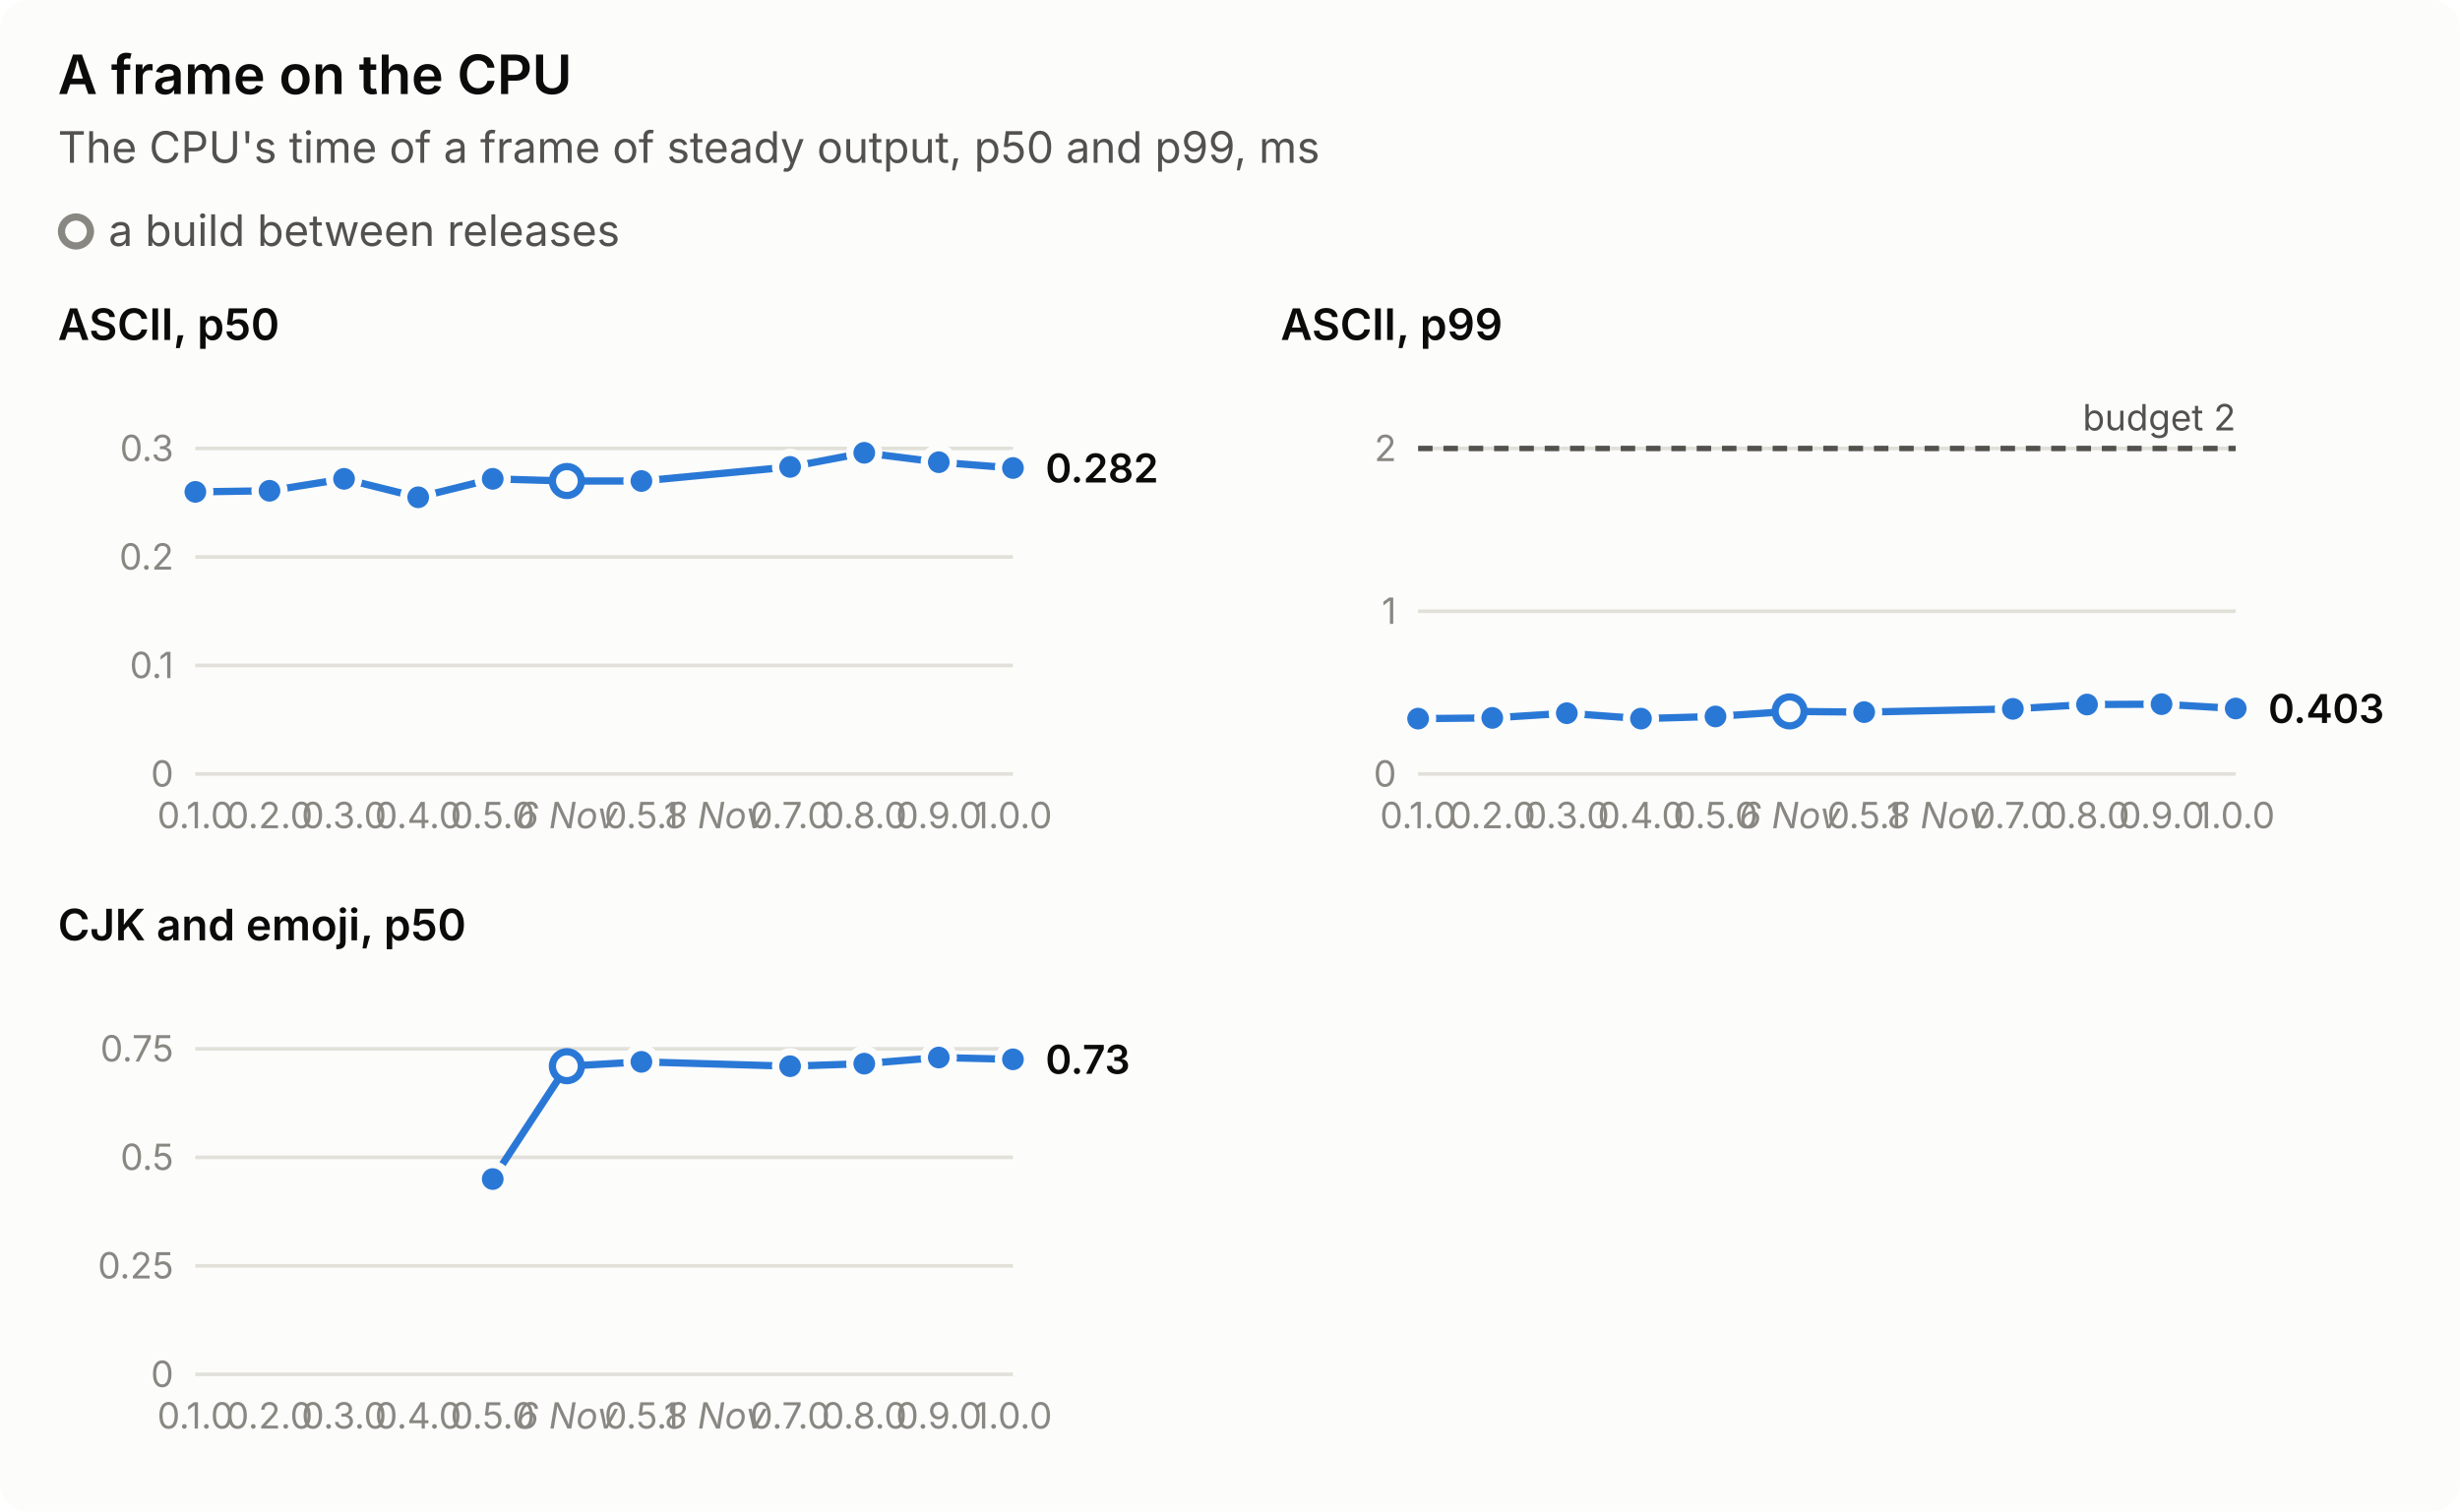
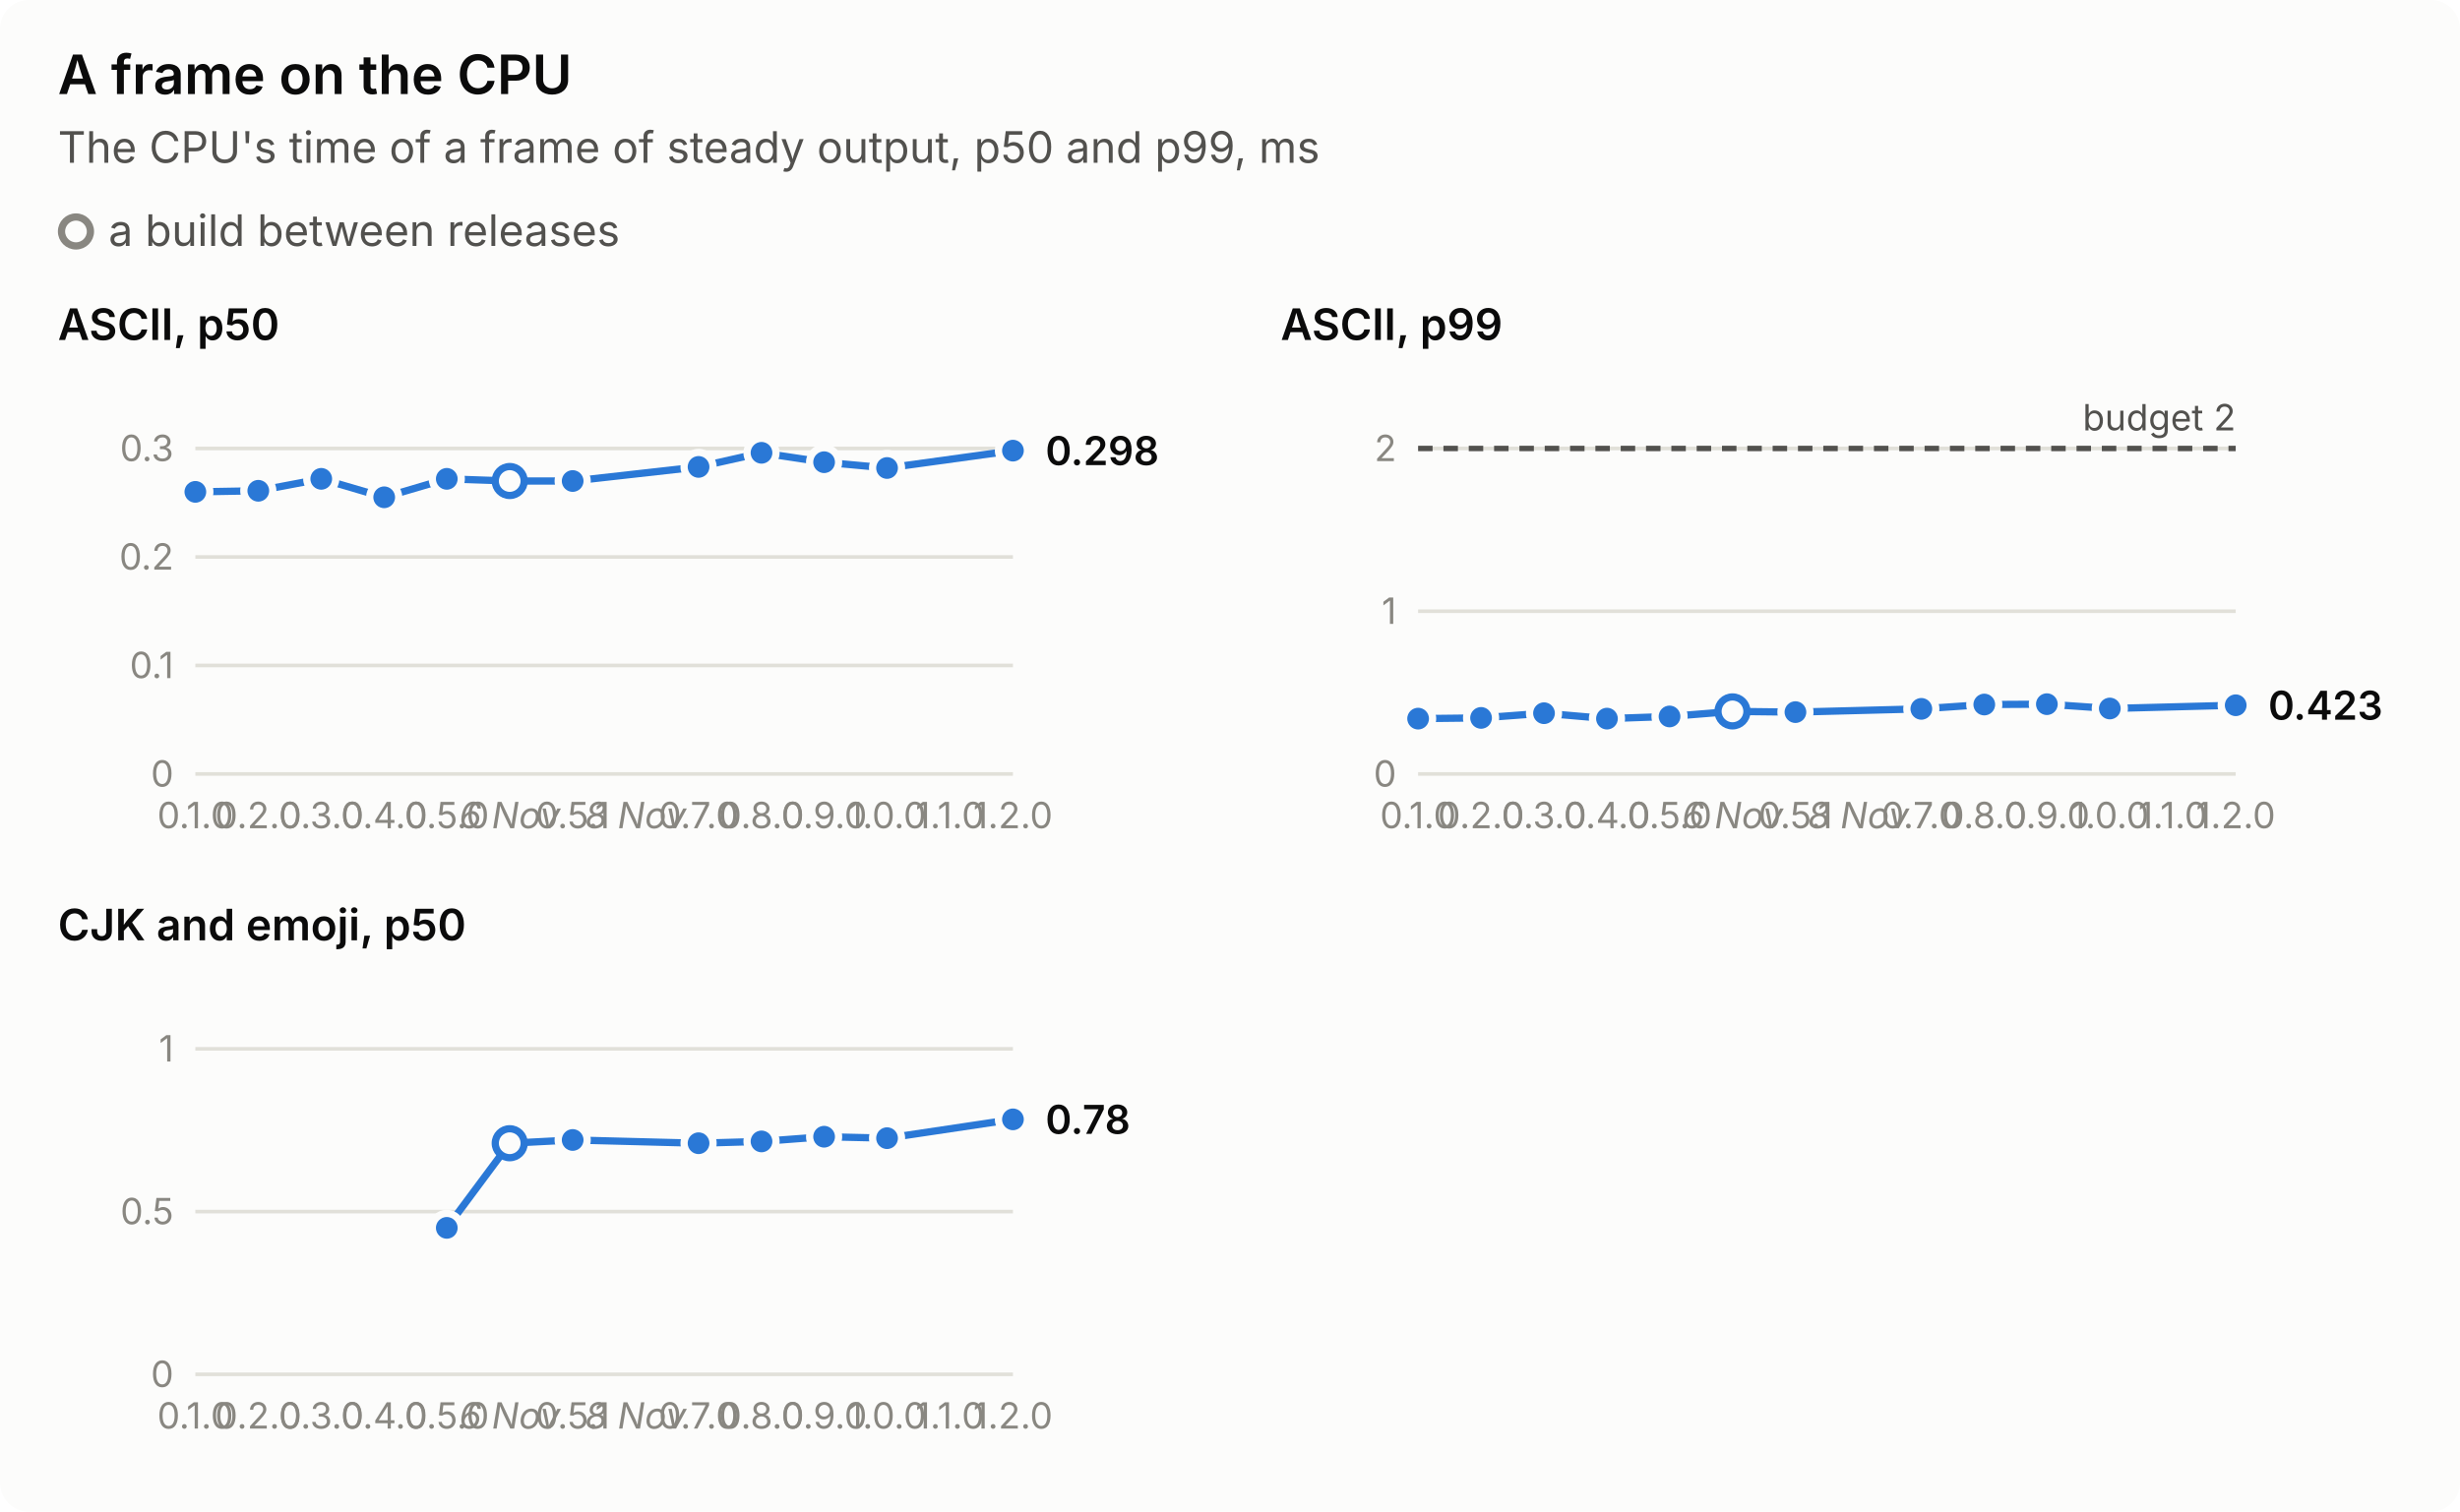
<svg xmlns="http://www.w3.org/2000/svg" width="680" height="418" viewBox="0 0 680 418" role="img" aria-label="A frame on the CPU">
  <style>
  .surface { fill: #fcfcfb; }
  .primary { fill: #0b0b0b; }
  .secondary { fill: #52514e; }
  .muted { fill: #898781; }
  .grid { stroke: #e1e0d9; }
  .base { stroke: #c3c2b7; }
  .accent { fill: #2a78d6; }
  .context { fill: #898781; }
  .accent-line { stroke: #2a78d6; }
  .context-line { stroke: #898781; }
  .second { fill: #eb6834; }
  .second-line { stroke: #eb6834; }
  .ring { stroke: #fcfcfb; }
  .budget { stroke: #52514e; }
  text { font-family: system-ui, -apple-system, "Segoe UI", sans-serif; }
  .tick { font-variant-numeric: tabular-nums; }
  @media (prefers-color-scheme: dark) {
    .surface { fill: #1a1a19; }
    .primary { fill: #f0efec; }
    .secondary { fill: #c3c2b7; }
    .muted { fill: #898781; }
    .grid { stroke: #2c2c2a; }
    .base { stroke: #383835; }
    .accent { fill: #3987e5; }
    .context { fill: #6f6e69; }
    .accent-line { stroke: #3987e5; }
    .context-line { stroke: #6f6e69; }
    .second { fill: #d95926; }
    .second-line { stroke: #d95926; }
    .ring { stroke: #1a1a19; }
    .budget { stroke: #c3c2b7; }
  }
</style>
  <rect class="surface" width="680" height="418" rx="8" />
  <text class="primary" x="16" y="26" font-size="15" font-weight="600">A frame on the CPU</text>
  <text class="secondary" x="16" y="45" font-size="12">The CPU's time of a frame of steady output, p50 and p99, ms</text>
  <circle class="surface context-line" cx="21" cy="64" r="4" stroke-width="2" />
  <text class="secondary" x="30" y="68" font-size="12">a build between releases</text>
  <text class="primary" x="16.0" y="94" font-size="12" font-weight="600">ASCII, p50</text>
  <line class="grid" x1="54.0" y1="214.0" x2="280.0" y2="214.0" stroke-width="1" />
  <text class="muted tick" x="48.0" y="217.5" font-size="10" text-anchor="end">0</text>
  <line class="grid" x1="54.0" y1="184.0" x2="280.0" y2="184.0" stroke-width="1" />
  <text class="muted tick" x="48.0" y="187.5" font-size="10" text-anchor="end">0.1</text>
  <line class="grid" x1="54.0" y1="154.0" x2="280.0" y2="154.0" stroke-width="1" />
  <text class="muted tick" x="48.0" y="157.5" font-size="10" text-anchor="end">0.2</text>
  <line class="grid" x1="54.0" y1="124.0" x2="280.0" y2="124.0" stroke-width="1" />
  <text class="muted tick" x="48.0" y="127.5" font-size="10" text-anchor="end">0.3</text>
  <text class="muted" x="54.0" y="229.0" font-size="10" text-anchor="middle">0.1.0</text>
-   <text class="muted" x="74.5" y="229.0" font-size="10" text-anchor="middle">0.2.0</text>
-   <text class="muted" x="95.1" y="229.0" font-size="10" text-anchor="middle">0.3.0</text>
-   <text class="muted" x="115.6" y="229.0" font-size="10" text-anchor="middle">0.4.0</text>
-   <text class="muted" x="136.2" y="229.0" font-size="10" text-anchor="middle">0.5.0</text>
-   <text class="muted" x="156.7" y="229.0" font-size="10" text-anchor="middle" font-style="italic">6 Nov</text>
-   <text class="muted" x="177.3" y="229.0" font-size="10" text-anchor="middle">0.5.1</text>
-   <text class="muted" x="197.8" y="229.0" font-size="10" text-anchor="middle" font-style="italic">8 Nov</text>
-   <text class="muted" x="218.4" y="229.0" font-size="10" text-anchor="middle">0.7.0</text>
-   <text class="muted" x="238.9" y="229.0" font-size="10" text-anchor="middle">0.8.0</text>
-   <text class="muted" x="259.5" y="229.0" font-size="10" text-anchor="middle">0.9.0</text>
-   <text class="muted" x="280.0" y="229.0" font-size="10" text-anchor="middle">1.0.0</text>
-   <line class="accent-line" x1="54.0" y1="136.0" x2="74.5" y2="135.7" stroke-width="2" stroke-linecap="round" />
-   <line class="accent-line" x1="74.5" y1="135.7" x2="95.1" y2="132.4" stroke-width="2" stroke-linecap="round" />
-   <line class="accent-line" x1="95.1" y1="132.4" x2="115.6" y2="137.5" stroke-width="2" stroke-linecap="round" />
-   <line class="accent-line" x1="115.6" y1="137.5" x2="136.2" y2="132.4" stroke-width="2" stroke-linecap="round" />
-   <line class="accent-line" x1="136.2" y1="132.4" x2="156.7" y2="133.0" stroke-width="2" stroke-linecap="round" />
-   <line class="accent-line" x1="156.7" y1="133.0" x2="177.3" y2="133.0" stroke-width="2" stroke-linecap="round" />
-   <line class="accent-line" x1="177.3" y1="133.0" x2="218.4" y2="129.1" stroke-width="2" stroke-linecap="round" />
-   <line class="accent-line" x1="218.4" y1="129.1" x2="238.9" y2="125.2" stroke-width="2" stroke-linecap="round" />
-   <line class="accent-line" x1="238.9" y1="125.2" x2="259.5" y2="127.8" stroke-width="2" stroke-linecap="round" />
-   <line class="accent-line" x1="259.5" y1="127.8" x2="280.0" y2="129.4" stroke-width="2" stroke-linecap="round" />
+   <text class="muted" x="71.4" y="229.0" font-size="10" text-anchor="middle">0.2.0</text>
+   <text class="muted" x="88.8" y="229.0" font-size="10" text-anchor="middle">0.3.0</text>
+   <text class="muted" x="106.2" y="229.0" font-size="10" text-anchor="middle">0.4.0</text>
+   <text class="muted" x="123.5" y="229.0" font-size="10" text-anchor="middle">0.5.0</text>
+   <text class="muted" x="140.9" y="229.0" font-size="10" text-anchor="middle" font-style="italic">6 Nov</text>
+   <text class="muted" x="158.3" y="229.0" font-size="10" text-anchor="middle">0.5.1</text>
+   <text class="muted" x="175.7" y="229.0" font-size="10" text-anchor="middle" font-style="italic">8 Nov</text>
+   <text class="muted" x="193.1" y="229.0" font-size="10" text-anchor="middle">0.7.0</text>
+   <text class="muted" x="210.5" y="229.0" font-size="10" text-anchor="middle">0.8.0</text>
+   <text class="muted" x="227.8" y="229.0" font-size="10" text-anchor="middle">0.9.0</text>
+   <text class="muted" x="245.2" y="229.0" font-size="10" text-anchor="middle">1.0.0</text>
+   <text class="muted" x="262.6" y="229.0" font-size="10" text-anchor="middle">1.1.0</text>
+   <text class="muted" x="280.0" y="229.0" font-size="10" text-anchor="middle">1.2.0</text>
+   <line class="accent-line" x1="54.0" y1="136.0" x2="71.4" y2="135.7" stroke-width="2" stroke-linecap="round" />
+   <line class="accent-line" x1="71.4" y1="135.7" x2="88.8" y2="132.4" stroke-width="2" stroke-linecap="round" />
+   <line class="accent-line" x1="88.8" y1="132.4" x2="106.2" y2="137.5" stroke-width="2" stroke-linecap="round" />
+   <line class="accent-line" x1="106.2" y1="137.5" x2="123.5" y2="132.4" stroke-width="2" stroke-linecap="round" />
+   <line class="accent-line" x1="123.5" y1="132.4" x2="140.9" y2="133.0" stroke-width="2" stroke-linecap="round" />
+   <line class="accent-line" x1="140.9" y1="133.0" x2="158.3" y2="133.0" stroke-width="2" stroke-linecap="round" />
+   <line class="accent-line" x1="158.3" y1="133.0" x2="193.1" y2="129.1" stroke-width="2" stroke-linecap="round" />
+   <line class="accent-line" x1="193.1" y1="129.1" x2="210.5" y2="125.2" stroke-width="2" stroke-linecap="round" />
+   <line class="accent-line" x1="210.5" y1="125.2" x2="227.8" y2="127.8" stroke-width="2" stroke-linecap="round" />
+   <line class="accent-line" x1="227.8" y1="127.8" x2="245.2" y2="129.4" stroke-width="2" stroke-linecap="round" />
+   <line class="accent-line" x1="245.2" y1="129.4" x2="280.0" y2="124.6" stroke-width="2" stroke-linecap="round" />
  <circle class="accent ring" cx="54.0" cy="136.0" r="4" stroke-width="2" />
-   <circle class="accent ring" cx="74.5" cy="135.7" r="4" stroke-width="2" />
-   <circle class="accent ring" cx="95.1" cy="132.4" r="4" stroke-width="2" />
-   <circle class="accent ring" cx="115.6" cy="137.5" r="4" stroke-width="2" />
-   <circle class="accent ring" cx="136.2" cy="132.4" r="4" stroke-width="2" />
-   <circle class="surface accent-line" cx="156.7" cy="133.0" r="4" stroke-width="2" />
-   <circle class="accent ring" cx="177.3" cy="133.0" r="4" stroke-width="2" />
-   <circle class="accent ring" cx="218.4" cy="129.1" r="4" stroke-width="2" />
-   <circle class="accent ring" cx="238.9" cy="125.2" r="4" stroke-width="2" />
-   <circle class="accent ring" cx="259.5" cy="127.8" r="4" stroke-width="2" />
-   <circle class="accent ring" cx="280.0" cy="129.4" r="4" stroke-width="2" />
-   <text class="primary tick" x="289.0" y="133.4" font-size="11" font-weight="600">0.282</text>
+   <circle class="accent ring" cx="71.4" cy="135.7" r="4" stroke-width="2" />
+   <circle class="accent ring" cx="88.8" cy="132.4" r="4" stroke-width="2" />
+   <circle class="accent ring" cx="106.2" cy="137.5" r="4" stroke-width="2" />
+   <circle class="accent ring" cx="123.5" cy="132.4" r="4" stroke-width="2" />
+   <circle class="surface accent-line" cx="140.9" cy="133.0" r="4" stroke-width="2" />
+   <circle class="accent ring" cx="158.3" cy="133.0" r="4" stroke-width="2" />
+   <circle class="accent ring" cx="193.1" cy="129.1" r="4" stroke-width="2" />
+   <circle class="accent ring" cx="210.5" cy="125.2" r="4" stroke-width="2" />
+   <circle class="accent ring" cx="227.8" cy="127.8" r="4" stroke-width="2" />
+   <circle class="accent ring" cx="245.2" cy="129.4" r="4" stroke-width="2" />
+   <circle class="accent ring" cx="280.0" cy="124.6" r="4" stroke-width="2" />
+   <text class="primary tick" x="289.0" y="128.6" font-size="11" font-weight="600">0.298</text>
  <text class="primary" x="354.0" y="94" font-size="12" font-weight="600">ASCII, p99</text>
  <line class="grid" x1="392.0" y1="214.0" x2="618.0" y2="214.0" stroke-width="1" />
  <text class="muted tick" x="386.0" y="217.5" font-size="10" text-anchor="end">0</text>
  <line class="grid" x1="392.0" y1="169.0" x2="618.0" y2="169.0" stroke-width="1" />
  <text class="muted tick" x="386.0" y="172.5" font-size="10" text-anchor="end">1</text>
  <line class="grid" x1="392.0" y1="124.0" x2="618.0" y2="124.0" stroke-width="1" />
  <text class="muted tick" x="386.0" y="127.5" font-size="10" text-anchor="end">2</text>
  <text class="muted" x="392.0" y="229.0" font-size="10" text-anchor="middle">0.1.0</text>
-   <text class="muted" x="412.5" y="229.0" font-size="10" text-anchor="middle">0.2.0</text>
-   <text class="muted" x="433.1" y="229.0" font-size="10" text-anchor="middle">0.3.0</text>
-   <text class="muted" x="453.6" y="229.0" font-size="10" text-anchor="middle">0.4.0</text>
-   <text class="muted" x="474.2" y="229.0" font-size="10" text-anchor="middle">0.5.0</text>
-   <text class="muted" x="494.7" y="229.0" font-size="10" text-anchor="middle" font-style="italic">6 Nov</text>
-   <text class="muted" x="515.3" y="229.0" font-size="10" text-anchor="middle">0.5.1</text>
-   <text class="muted" x="535.8" y="229.0" font-size="10" text-anchor="middle" font-style="italic">8 Nov</text>
-   <text class="muted" x="556.4" y="229.0" font-size="10" text-anchor="middle">0.7.0</text>
-   <text class="muted" x="576.9" y="229.0" font-size="10" text-anchor="middle">0.8.0</text>
-   <text class="muted" x="597.5" y="229.0" font-size="10" text-anchor="middle">0.9.0</text>
-   <text class="muted" x="618.0" y="229.0" font-size="10" text-anchor="middle">1.0.0</text>
+   <text class="muted" x="409.4" y="229.0" font-size="10" text-anchor="middle">0.2.0</text>
+   <text class="muted" x="426.8" y="229.0" font-size="10" text-anchor="middle">0.3.0</text>
+   <text class="muted" x="444.2" y="229.0" font-size="10" text-anchor="middle">0.4.0</text>
+   <text class="muted" x="461.5" y="229.0" font-size="10" text-anchor="middle">0.5.0</text>
+   <text class="muted" x="478.9" y="229.0" font-size="10" text-anchor="middle" font-style="italic">6 Nov</text>
+   <text class="muted" x="496.3" y="229.0" font-size="10" text-anchor="middle">0.5.1</text>
+   <text class="muted" x="513.7" y="229.0" font-size="10" text-anchor="middle" font-style="italic">8 Nov</text>
+   <text class="muted" x="531.1" y="229.0" font-size="10" text-anchor="middle">0.7.0</text>
+   <text class="muted" x="548.5" y="229.0" font-size="10" text-anchor="middle">0.8.0</text>
+   <text class="muted" x="565.8" y="229.0" font-size="10" text-anchor="middle">0.9.0</text>
+   <text class="muted" x="583.2" y="229.0" font-size="10" text-anchor="middle">1.0.0</text>
+   <text class="muted" x="600.6" y="229.0" font-size="10" text-anchor="middle">1.1.0</text>
+   <text class="muted" x="618.0" y="229.0" font-size="10" text-anchor="middle">1.2.0</text>
  <line class="budget" x1="392.0" y1="124.0" x2="618.0" y2="124.0" stroke-width="1.5" stroke-dasharray="4 3" />
  <text class="secondary" x="618.0" y="119.0" font-size="10" text-anchor="end">budget 2</text>
-   <line class="accent-line" x1="392.0" y1="198.7" x2="412.5" y2="198.5" stroke-width="2" stroke-linecap="round" />
-   <line class="accent-line" x1="412.5" y1="198.5" x2="433.1" y2="197.2" stroke-width="2" stroke-linecap="round" />
-   <line class="accent-line" x1="433.1" y1="197.2" x2="453.6" y2="198.7" stroke-width="2" stroke-linecap="round" />
-   <line class="accent-line" x1="453.6" y1="198.7" x2="474.2" y2="198.1" stroke-width="2" stroke-linecap="round" />
-   <line class="accent-line" x1="474.2" y1="198.1" x2="494.7" y2="196.7" stroke-width="2" stroke-linecap="round" />
-   <line class="accent-line" x1="494.7" y1="196.7" x2="515.3" y2="196.9" stroke-width="2" stroke-linecap="round" />
-   <line class="accent-line" x1="515.3" y1="196.9" x2="556.4" y2="196.0" stroke-width="2" stroke-linecap="round" />
-   <line class="accent-line" x1="556.4" y1="196.0" x2="576.9" y2="194.8" stroke-width="2" stroke-linecap="round" />
-   <line class="accent-line" x1="576.9" y1="194.8" x2="597.5" y2="194.7" stroke-width="2" stroke-linecap="round" />
-   <line class="accent-line" x1="597.5" y1="194.7" x2="618.0" y2="195.9" stroke-width="2" stroke-linecap="round" />
+   <line class="accent-line" x1="392.0" y1="198.7" x2="409.4" y2="198.5" stroke-width="2" stroke-linecap="round" />
+   <line class="accent-line" x1="409.4" y1="198.5" x2="426.8" y2="197.2" stroke-width="2" stroke-linecap="round" />
+   <line class="accent-line" x1="426.8" y1="197.2" x2="444.2" y2="198.7" stroke-width="2" stroke-linecap="round" />
+   <line class="accent-line" x1="444.2" y1="198.7" x2="461.5" y2="198.1" stroke-width="2" stroke-linecap="round" />
+   <line class="accent-line" x1="461.5" y1="198.1" x2="478.9" y2="196.7" stroke-width="2" stroke-linecap="round" />
+   <line class="accent-line" x1="478.9" y1="196.7" x2="496.3" y2="196.9" stroke-width="2" stroke-linecap="round" />
+   <line class="accent-line" x1="496.3" y1="196.9" x2="531.1" y2="196.0" stroke-width="2" stroke-linecap="round" />
+   <line class="accent-line" x1="531.1" y1="196.0" x2="548.5" y2="194.8" stroke-width="2" stroke-linecap="round" />
+   <line class="accent-line" x1="548.5" y1="194.8" x2="565.8" y2="194.7" stroke-width="2" stroke-linecap="round" />
+   <line class="accent-line" x1="565.8" y1="194.7" x2="583.2" y2="195.9" stroke-width="2" stroke-linecap="round" />
+   <line class="accent-line" x1="583.2" y1="195.9" x2="618.0" y2="195.0" stroke-width="2" stroke-linecap="round" />
  <circle class="accent ring" cx="392.0" cy="198.7" r="4" stroke-width="2" />
-   <circle class="accent ring" cx="412.5" cy="198.5" r="4" stroke-width="2" />
-   <circle class="accent ring" cx="433.1" cy="197.2" r="4" stroke-width="2" />
-   <circle class="accent ring" cx="453.6" cy="198.7" r="4" stroke-width="2" />
-   <circle class="accent ring" cx="474.2" cy="198.1" r="4" stroke-width="2" />
-   <circle class="surface accent-line" cx="494.7" cy="196.7" r="4" stroke-width="2" />
-   <circle class="accent ring" cx="515.3" cy="196.9" r="4" stroke-width="2" />
-   <circle class="accent ring" cx="556.4" cy="196.0" r="4" stroke-width="2" />
-   <circle class="accent ring" cx="576.9" cy="194.8" r="4" stroke-width="2" />
-   <circle class="accent ring" cx="597.5" cy="194.7" r="4" stroke-width="2" />
-   <circle class="accent ring" cx="618.0" cy="195.9" r="4" stroke-width="2" />
-   <text class="primary tick" x="627.0" y="199.9" font-size="11" font-weight="600">0.403</text>
+   <circle class="accent ring" cx="409.4" cy="198.5" r="4" stroke-width="2" />
+   <circle class="accent ring" cx="426.8" cy="197.2" r="4" stroke-width="2" />
+   <circle class="accent ring" cx="444.2" cy="198.7" r="4" stroke-width="2" />
+   <circle class="accent ring" cx="461.5" cy="198.1" r="4" stroke-width="2" />
+   <circle class="surface accent-line" cx="478.9" cy="196.7" r="4" stroke-width="2" />
+   <circle class="accent ring" cx="496.3" cy="196.9" r="4" stroke-width="2" />
+   <circle class="accent ring" cx="531.1" cy="196.0" r="4" stroke-width="2" />
+   <circle class="accent ring" cx="548.5" cy="194.8" r="4" stroke-width="2" />
+   <circle class="accent ring" cx="565.8" cy="194.7" r="4" stroke-width="2" />
+   <circle class="accent ring" cx="583.2" cy="195.9" r="4" stroke-width="2" />
+   <circle class="accent ring" cx="618.0" cy="195.0" r="4" stroke-width="2" />
+   <text class="primary tick" x="627.0" y="199.0" font-size="11" font-weight="600">0.423</text>
  <text class="primary" x="16.0" y="260" font-size="12" font-weight="600">CJK and emoji, p50</text>
  <line class="grid" x1="54.0" y1="380.0" x2="280.0" y2="380.0" stroke-width="1" />
  <text class="muted tick" x="48.0" y="383.5" font-size="10" text-anchor="end">0</text>
-   <line class="grid" x1="54.0" y1="350.0" x2="280.0" y2="350.0" stroke-width="1" />
-   <text class="muted tick" x="48.0" y="353.5" font-size="10" text-anchor="end">0.25</text>
-   <line class="grid" x1="54.0" y1="320.0" x2="280.0" y2="320.0" stroke-width="1" />
-   <text class="muted tick" x="48.0" y="323.5" font-size="10" text-anchor="end">0.5</text>
+   <line class="grid" x1="54.0" y1="335.0" x2="280.0" y2="335.0" stroke-width="1" />
+   <text class="muted tick" x="48.0" y="338.5" font-size="10" text-anchor="end">0.5</text>
  <line class="grid" x1="54.0" y1="290.0" x2="280.0" y2="290.0" stroke-width="1" />
-   <text class="muted tick" x="48.0" y="293.5" font-size="10" text-anchor="end">0.75</text>
+   <text class="muted tick" x="48.0" y="293.5" font-size="10" text-anchor="end">1</text>
  <text class="muted" x="54.0" y="395.0" font-size="10" text-anchor="middle">0.1.0</text>
-   <text class="muted" x="74.5" y="395.0" font-size="10" text-anchor="middle">0.2.0</text>
-   <text class="muted" x="95.1" y="395.0" font-size="10" text-anchor="middle">0.3.0</text>
-   <text class="muted" x="115.6" y="395.0" font-size="10" text-anchor="middle">0.4.0</text>
-   <text class="muted" x="136.2" y="395.0" font-size="10" text-anchor="middle">0.5.0</text>
-   <text class="muted" x="156.7" y="395.0" font-size="10" text-anchor="middle" font-style="italic">6 Nov</text>
-   <text class="muted" x="177.3" y="395.0" font-size="10" text-anchor="middle">0.5.1</text>
-   <text class="muted" x="197.8" y="395.0" font-size="10" text-anchor="middle" font-style="italic">8 Nov</text>
-   <text class="muted" x="218.4" y="395.0" font-size="10" text-anchor="middle">0.7.0</text>
-   <text class="muted" x="238.9" y="395.0" font-size="10" text-anchor="middle">0.8.0</text>
-   <text class="muted" x="259.5" y="395.0" font-size="10" text-anchor="middle">0.9.0</text>
-   <text class="muted" x="280.0" y="395.0" font-size="10" text-anchor="middle">1.0.0</text>
-   <line class="accent-line" x1="136.2" y1="326.0" x2="156.7" y2="294.8" stroke-width="2" stroke-linecap="round" />
-   <line class="accent-line" x1="156.7" y1="294.8" x2="177.3" y2="293.6" stroke-width="2" stroke-linecap="round" />
-   <line class="accent-line" x1="177.3" y1="293.6" x2="218.4" y2="294.8" stroke-width="2" stroke-linecap="round" />
-   <line class="accent-line" x1="218.4" y1="294.8" x2="238.9" y2="294.1" stroke-width="2" stroke-linecap="round" />
-   <line class="accent-line" x1="238.9" y1="294.1" x2="259.5" y2="292.4" stroke-width="2" stroke-linecap="round" />
-   <line class="accent-line" x1="259.5" y1="292.4" x2="280.0" y2="292.9" stroke-width="2" stroke-linecap="round" />
-   <circle class="accent ring" cx="136.2" cy="326.0" r="4" stroke-width="2" />
-   <circle class="surface accent-line" cx="156.7" cy="294.8" r="4" stroke-width="2" />
-   <circle class="accent ring" cx="177.3" cy="293.6" r="4" stroke-width="2" />
-   <circle class="accent ring" cx="218.4" cy="294.8" r="4" stroke-width="2" />
-   <circle class="accent ring" cx="238.9" cy="294.1" r="4" stroke-width="2" />
-   <circle class="accent ring" cx="259.5" cy="292.4" r="4" stroke-width="2" />
-   <circle class="accent ring" cx="280.0" cy="292.9" r="4" stroke-width="2" />
-   <text class="primary tick" x="289.0" y="296.9" font-size="11" font-weight="600">0.73</text>
+   <text class="muted" x="71.4" y="395.0" font-size="10" text-anchor="middle">0.2.0</text>
+   <text class="muted" x="88.8" y="395.0" font-size="10" text-anchor="middle">0.3.0</text>
+   <text class="muted" x="106.2" y="395.0" font-size="10" text-anchor="middle">0.4.0</text>
+   <text class="muted" x="123.5" y="395.0" font-size="10" text-anchor="middle">0.5.0</text>
+   <text class="muted" x="140.9" y="395.0" font-size="10" text-anchor="middle" font-style="italic">6 Nov</text>
+   <text class="muted" x="158.3" y="395.0" font-size="10" text-anchor="middle">0.5.1</text>
+   <text class="muted" x="175.7" y="395.0" font-size="10" text-anchor="middle" font-style="italic">8 Nov</text>
+   <text class="muted" x="193.1" y="395.0" font-size="10" text-anchor="middle">0.7.0</text>
+   <text class="muted" x="210.5" y="395.0" font-size="10" text-anchor="middle">0.8.0</text>
+   <text class="muted" x="227.8" y="395.0" font-size="10" text-anchor="middle">0.9.0</text>
+   <text class="muted" x="245.2" y="395.0" font-size="10" text-anchor="middle">1.0.0</text>
+   <text class="muted" x="262.6" y="395.0" font-size="10" text-anchor="middle">1.1.0</text>
+   <text class="muted" x="280.0" y="395.0" font-size="10" text-anchor="middle">1.2.0</text>
+   <line class="accent-line" x1="123.5" y1="339.5" x2="140.9" y2="316.1" stroke-width="2" stroke-linecap="round" />
+   <line class="accent-line" x1="140.9" y1="316.1" x2="158.3" y2="315.2" stroke-width="2" stroke-linecap="round" />
+   <line class="accent-line" x1="158.3" y1="315.2" x2="193.1" y2="316.1" stroke-width="2" stroke-linecap="round" />
+   <line class="accent-line" x1="193.1" y1="316.1" x2="210.5" y2="315.6" stroke-width="2" stroke-linecap="round" />
+   <line class="accent-line" x1="210.5" y1="315.6" x2="227.8" y2="314.3" stroke-width="2" stroke-linecap="round" />
+   <line class="accent-line" x1="227.8" y1="314.3" x2="245.2" y2="314.7" stroke-width="2" stroke-linecap="round" />
+   <line class="accent-line" x1="245.2" y1="314.7" x2="280.0" y2="309.5" stroke-width="2" stroke-linecap="round" />
+   <circle class="accent ring" cx="123.5" cy="339.5" r="4" stroke-width="2" />
+   <circle class="surface accent-line" cx="140.9" cy="316.1" r="4" stroke-width="2" />
+   <circle class="accent ring" cx="158.3" cy="315.2" r="4" stroke-width="2" />
+   <circle class="accent ring" cx="193.1" cy="316.1" r="4" stroke-width="2" />
+   <circle class="accent ring" cx="210.5" cy="315.6" r="4" stroke-width="2" />
+   <circle class="accent ring" cx="227.8" cy="314.3" r="4" stroke-width="2" />
+   <circle class="accent ring" cx="245.2" cy="314.7" r="4" stroke-width="2" />
+   <circle class="accent ring" cx="280.0" cy="309.5" r="4" stroke-width="2" />
+   <text class="primary tick" x="289.0" y="313.5" font-size="11" font-weight="600">0.78</text>
</svg>
